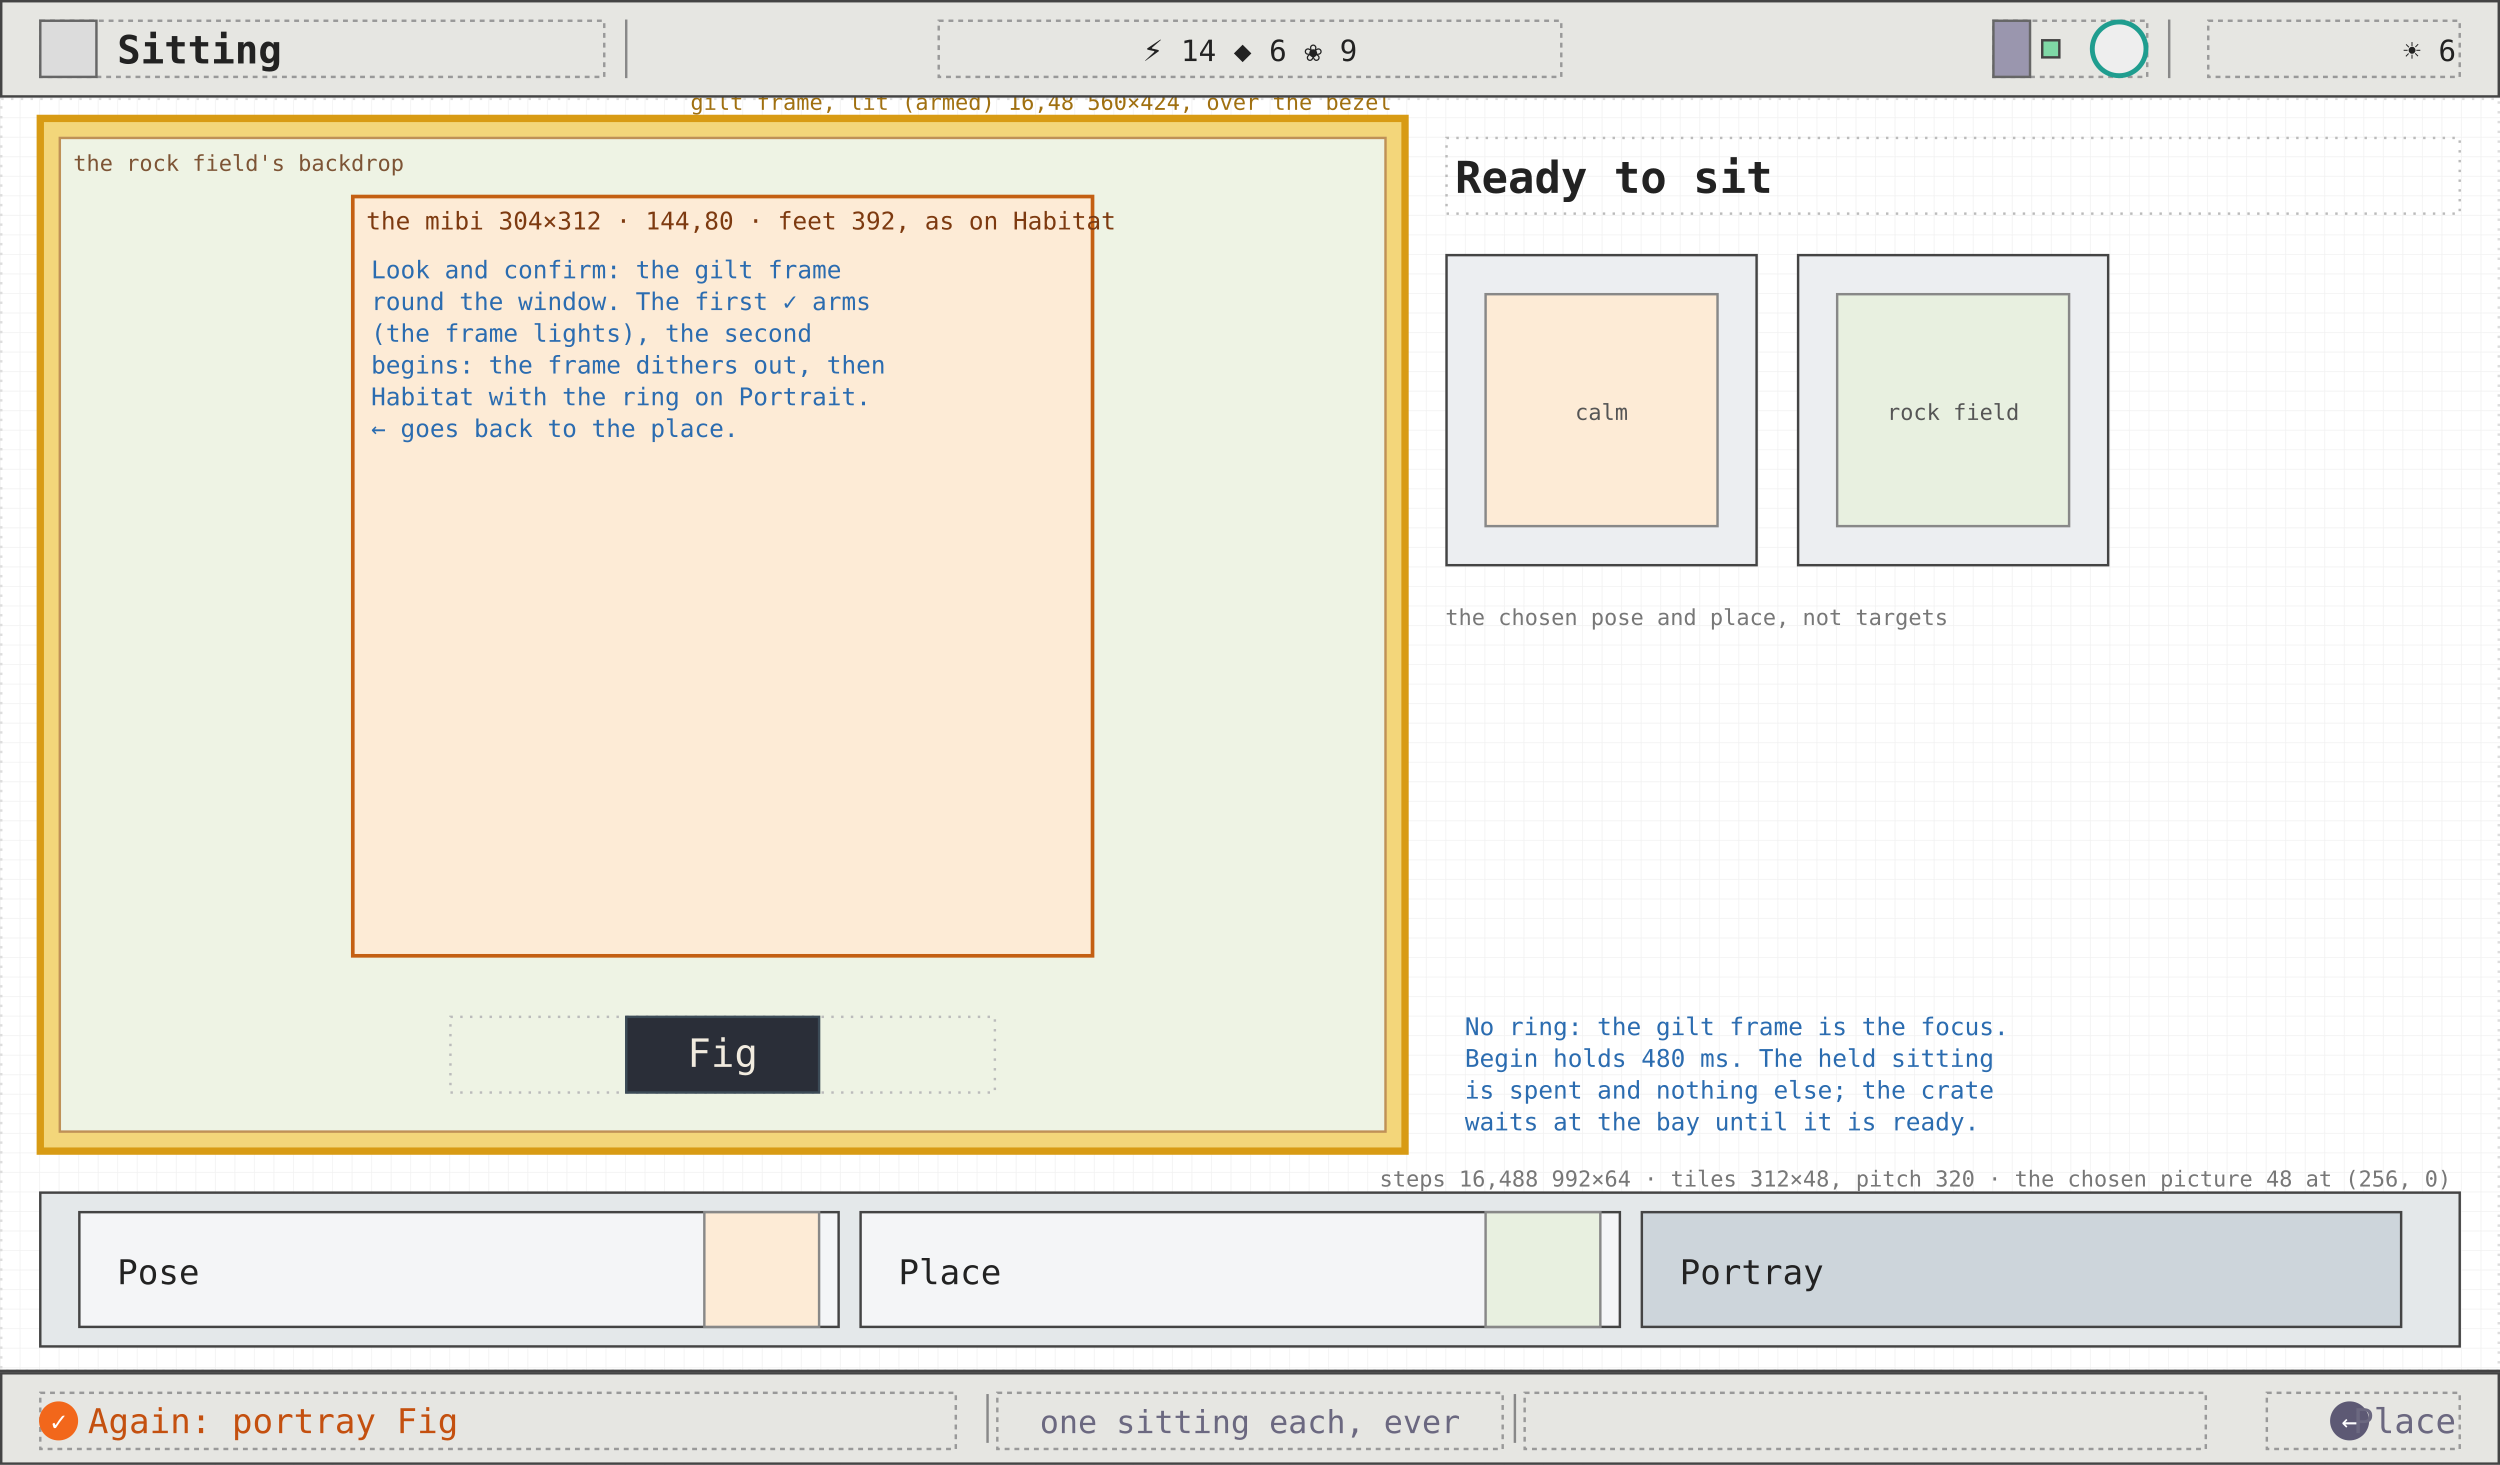
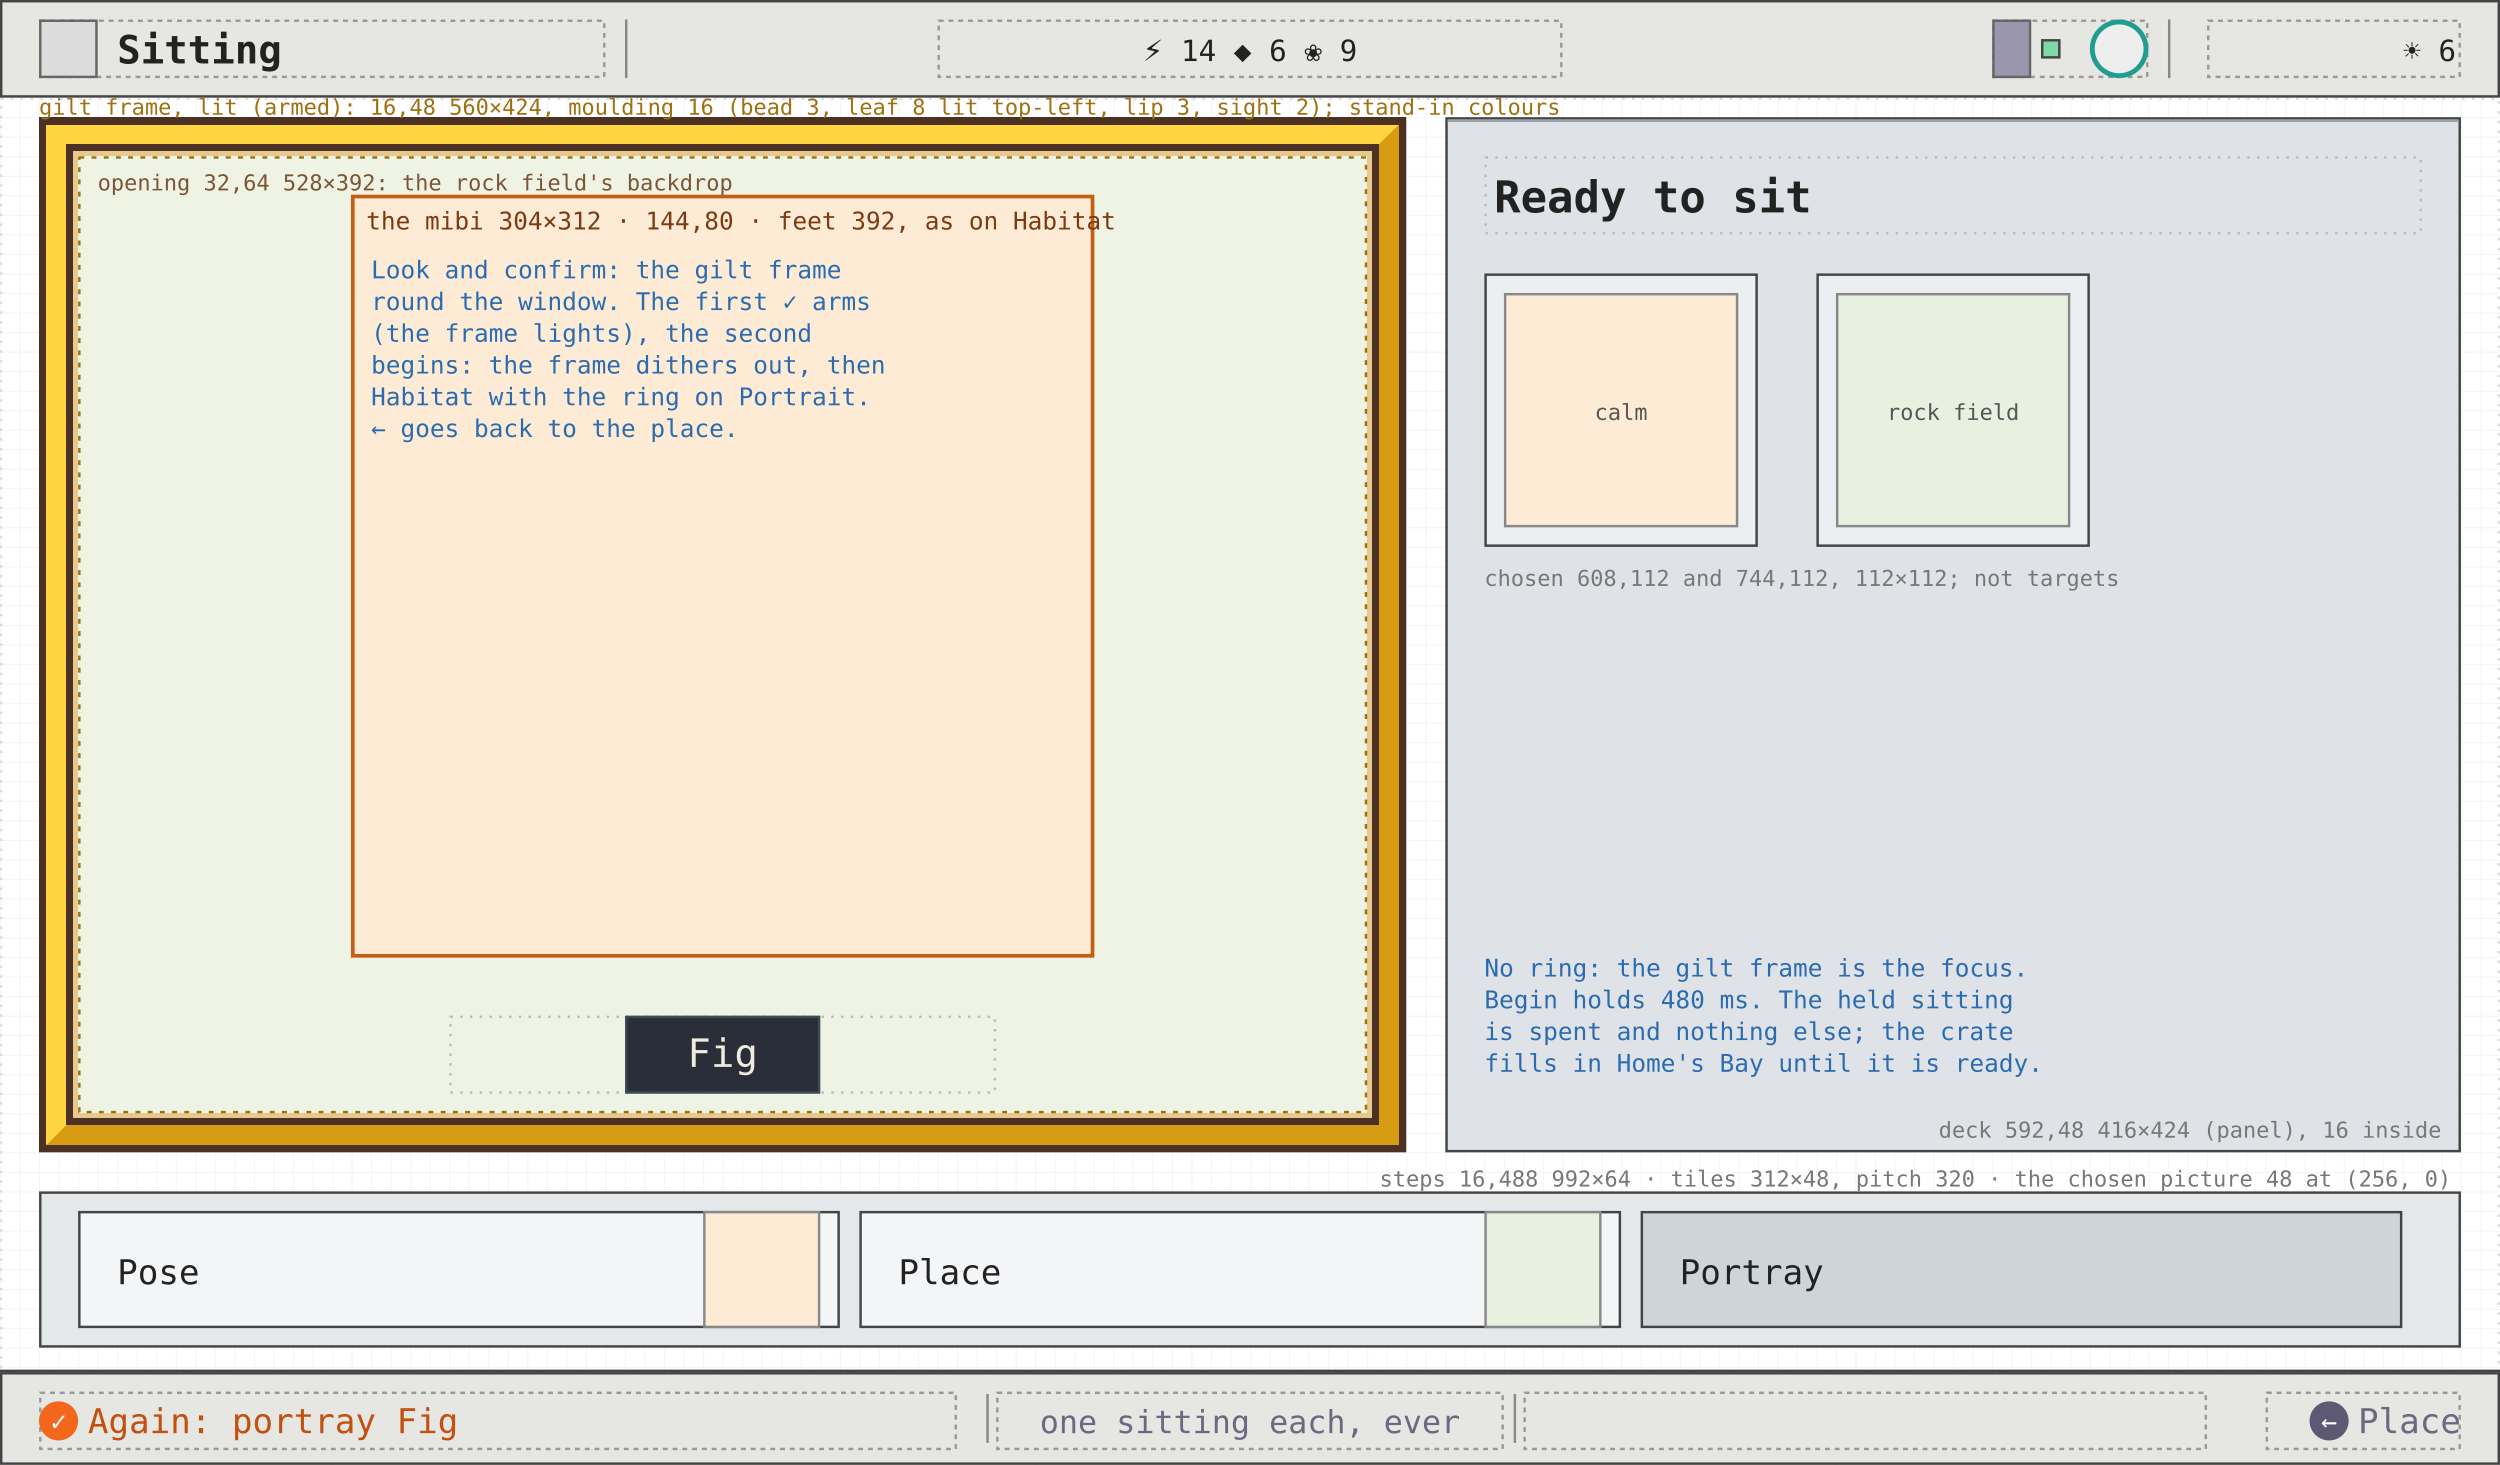
<svg xmlns="http://www.w3.org/2000/svg" viewBox="0 0 1024 600" width="1024" height="600" font-family="ui-monospace, Menlo, Consolas, monospace">
  <defs>
    <pattern id="g8" width="8" height="8" patternUnits="userSpaceOnUse">
      <path d="M8 0H0V8" fill="none" stroke="#efefef" stroke-width="0.5" />
    </pattern>
  </defs>
  <rect width="1024" height="600" fill="#ffffff" />
  <rect width="1024" height="600" fill="url(#g8)" />
  <rect x="0.5" y="40.5" width="1023" height="521" fill="none" stroke="#ddd" stroke-width="1" stroke-dasharray="1 3" />
-   <rect x="16.5" y="48.5" width="559" height="423" fill="#f3d67a" stroke="#d89b14" stroke-width="3" />
+   <rect x="16.5" y="48.5" width="559" height="423" fill="#f1f1ee" stroke="#444" stroke-width="1" />
  <rect x="24.5" y="56.5" width="543" height="407" fill="#eef3e4" stroke="#bf9157" stroke-width="1" />
-   <text x="30" y="70" font-size="9" fill="#7d5435">the rock field's backdrop</text>
-   <text x="570" y="45" font-size="9" fill="#a07010" text-anchor="end">gilt frame, lit (armed) 16,48 560×424, over the bezel</text>
  <rect x="144.5" y="80.5" width="303" height="311" fill="#fdebd6" stroke="#c45f12" stroke-width="1.5" />
  <text x="150" y="94" font-size="10" fill="#7d3a10">the mibi 304×312 · 144,80 · feet 392, as on Habitat</text>
  <text x="152" y="114" font-size="10" fill="#2b6cb0">Look and confirm: the gilt frame</text>
  <text x="152" y="127" font-size="10" fill="#2b6cb0">round the window. The first ✓ arms</text>
  <text x="152" y="140" font-size="10" fill="#2b6cb0">(the frame lights), the second</text>
  <text x="152" y="153" font-size="10" fill="#2b6cb0">begins: the frame dithers out, then</text>
  <text x="152" y="166" font-size="10" fill="#2b6cb0">Habitat with the ring on Portrait.</text>
  <text x="152" y="179" font-size="10" fill="#2b6cb0">← goes back to the place.</text>
  <rect x="184.5" y="416.5" width="223" height="31" fill="none" stroke="#bbb" stroke-width="1" stroke-dasharray="1 3" />
  <rect x="256.5" y="416.5" width="79" height="31" fill="#2a2e38" stroke="#3c4b57" />
  <text x="296" y="437" font-size="16" fill="#f1ebdf" text-anchor="middle" font-weight="500">Fig</text>
-   <rect x="592.5" y="56.5" width="415" height="31" fill="none" stroke="#bbb" stroke-width="1" stroke-dasharray="1 3" />
-   <text x="596" y="79" font-size="18" fill="#222" font-weight="600">Ready to sit</text>
-   <rect x="592.5" y="104.5" width="127" height="127" fill="#eceef1" stroke="#444" stroke-width="1" />
-   <rect x="608.5" y="120.5" width="95" height="95" fill="#fdebd6" stroke="#888" stroke-width="1" />
-   <text x="656" y="172" font-size="9" fill="#555" text-anchor="middle">calm</text>
-   <rect x="736.5" y="104.5" width="127" height="127" fill="#eceef1" stroke="#444" stroke-width="1" />
+   <g shape-rendering="crispEdges">
+     <rect x="17.5" y="49.5" width="557" height="421" fill="none" stroke="#4b3023" stroke-width="3" />
+     <polygon points="19,51 573,51 565,59 27,59 27,461 19,469" fill="#ffd441" />
+     <polygon points="573,51 573,469 19,469 27,461 565,461 565,59" fill="#d89b14" />
+     <rect x="28.5" y="60.5" width="535" height="399" fill="none" stroke="#4b3023" stroke-width="3" />
+     <rect x="31" y="63" width="530" height="394" fill="none" stroke="#e6c98c" stroke-width="2" />
+   </g>
+   <rect x="32.5" y="64.5" width="527" height="391" fill="none" stroke="#a07010" stroke-width="1" stroke-dasharray="2 3" />
+   <text x="40" y="78" font-size="9" fill="#7d5435">opening 32,64 528×392: the rock field's backdrop</text>
+   <text x="16" y="47" font-size="9" fill="#a07010">gilt frame, lit (armed): 16,48 560×424, moulding 16 (bead 3, leaf 8 lit top-left, lip 3, sight 2); stand-in colours</text>
+   <rect x="592.5" y="48.5" width="415" height="423" fill="#dfe3e7" stroke="#444" stroke-width="1" />
+   <line x1="593" y1="49.5" x2="1007" y2="49.5" stroke="#9aa3ab" stroke-width="1" />
+   <text x="1000" y="466" font-size="9" fill="#777" text-anchor="end">deck 592,48 416×424 (panel), 16 inside</text>
+   <rect x="608.5" y="64.5" width="383" height="31" fill="none" stroke="#bbb" stroke-width="1" stroke-dasharray="1 3" />
+   <text x="612" y="87" font-size="18" fill="#222" font-weight="600">Ready to sit</text>
+   <rect x="608.5" y="112.5" width="111" height="111" fill="#eceef1" stroke="#444" stroke-width="1" />
+   <rect x="616.5" y="120.5" width="95" height="95" fill="#fdebd6" stroke="#888" stroke-width="1" />
+   <text x="664" y="172" font-size="9" fill="#555" text-anchor="middle">calm</text>
+   <rect x="744.5" y="112.5" width="111" height="111" fill="#eceef1" stroke="#444" stroke-width="1" />
  <rect x="752.5" y="120.5" width="95" height="95" fill="#e8f0e0" stroke="#888" stroke-width="1" />
  <text x="800" y="172" font-size="9" fill="#555" text-anchor="middle">rock field</text>
-   <text x="592" y="256" font-size="9" fill="#777">the chosen pose and place, not targets</text>
-   <text x="600" y="424" font-size="10" fill="#2b6cb0">No ring: the gilt frame is the focus.</text>
-   <text x="600" y="437" font-size="10" fill="#2b6cb0">Begin holds 480 ms. The held sitting</text>
-   <text x="600" y="450" font-size="10" fill="#2b6cb0">is spent and nothing else; the crate</text>
-   <text x="600" y="463" font-size="10" fill="#2b6cb0">waits at the bay until it is ready.</text>
+   <text x="608" y="240" font-size="9" fill="#777">chosen 608,112 and 744,112, 112×112; not targets</text>
+   <text x="608" y="400" font-size="10" fill="#2b6cb0">No ring: the gilt frame is the focus.</text>
+   <text x="608" y="413" font-size="10" fill="#2b6cb0">Begin holds 480 ms. The held sitting</text>
+   <text x="608" y="426" font-size="10" fill="#2b6cb0">is spent and nothing else; the crate</text>
+   <text x="608" y="439" font-size="10" fill="#2b6cb0">fills in Home's Bay until it is ready.</text>
  <rect x="16.5" y="488.5" width="991" height="63" fill="#e4e8ea" stroke="#444" stroke-width="1" />
  <rect x="32.5" y="496.5" width="311" height="47" fill="#f4f5f7" stroke="#444" stroke-width="1" />
  <text x="48" y="526" font-size="14" fill="#222">Pose</text>
  <rect x="288.5" y="496.5" width="47" height="47" fill="#fdebd6" stroke="#888" stroke-width="1" />
  <rect x="352.5" y="496.5" width="311" height="47" fill="#f4f5f7" stroke="#444" stroke-width="1" />
  <text x="368" y="526" font-size="14" fill="#222">Place</text>
  <rect x="608.5" y="496.5" width="47" height="47" fill="#e8f0e0" stroke="#888" stroke-width="1" />
  <rect x="672.5" y="496.5" width="311" height="47" fill="#cdd5db" stroke="#444" stroke-width="1" />
  <text x="688" y="526" font-size="14" fill="#222">Portray</text>
  <text x="1004" y="486" font-size="9" fill="#777" text-anchor="end">steps 16,488 992×64 · tiles 312×48, pitch 320 · the chosen picture 48 at (256, 0)</text>
  <rect x="0.5" y="0.5" width="1023" height="39" fill="#e6e6e2" stroke="#444" stroke-width="1" />
  <rect x="16.5" y="8.5" width="231" height="23" fill="none" stroke="#999" stroke-width="1" stroke-dasharray="2 2" />
  <rect x="16.5" y="8.5" width="23" height="23" fill="#dcdcdc" stroke="#666" stroke-width="1" />
  <text x="48" y="26" font-size="16" fill="#222" font-weight="600">Sitting</text>
  <line x1="256.5" y1="8" x2="256.5" y2="32" stroke="#888" stroke-width="1" />
  <line x1="888.5" y1="8" x2="888.5" y2="32" stroke="#888" stroke-width="1" />
  <rect x="384.5" y="8.5" width="255" height="23" fill="none" stroke="#999" stroke-width="1" stroke-dasharray="2 2" />
  <text x="512" y="25" font-size="12" fill="#222" text-anchor="middle">⚡ 14   ◆ 6   ❀ 9</text>
  <rect x="816.5" y="8.5" width="63" height="23" fill="none" stroke="#999" stroke-width="1" stroke-dasharray="2 2" />
  <rect x="816.5" y="8.5" width="15" height="23" fill="#9a96ae" stroke="#666" stroke-width="1" />
  <rect x="836.5" y="16.5" width="7" height="7" fill="#7fd8a6" stroke="#444" stroke-width="1" />
  <circle cx="868" cy="20" r="11" fill="#eee" stroke="#1f9d8f" stroke-width="2" />
  <rect x="904.5" y="8.5" width="103" height="23" fill="none" stroke="#999" stroke-width="1" stroke-dasharray="2 2" />
  <text x="1006" y="25" font-size="12" fill="#222" text-anchor="end">☀ 6</text>
  <line x1="0" y1="561.5" x2="1024" y2="561.5" stroke="#444" stroke-width="1" />
  <rect x="0.5" y="562.5" width="1023" height="37" fill="#e6e6e2" stroke="#444" stroke-width="1" />
  <rect x="16.5" y="570.5" width="375" height="23" fill="none" stroke="#999" stroke-width="1" stroke-dasharray="2 2" />
  <rect x="408.5" y="570.5" width="207" height="23" fill="none" stroke="#999" stroke-width="1" stroke-dasharray="2 2" />
  <rect x="624.5" y="570.5" width="279" height="23" fill="none" stroke="#999" stroke-width="1" stroke-dasharray="2 2" />
  <rect x="928.5" y="570.5" width="79" height="23" fill="none" stroke="#999" stroke-width="1" stroke-dasharray="2 2" />
  <line x1="404.5" y1="571" x2="404.5" y2="591" stroke="#888" stroke-width="1" />
  <line x1="620.5" y1="571" x2="620.5" y2="591" stroke="#888" stroke-width="1" />
  <circle cx="24" cy="582" r="8" fill="#f2671b" />
  <text x="24" y="586" font-size="11" fill="#fff" text-anchor="middle">✓</text>
  <text x="36" y="587" font-size="14" fill="#c4500f">Again: portray Fig</text>
  <text x="512" y="587" font-size="13" fill="#6b6880" text-anchor="middle">one sitting each, ever</text>
-   <circle cx="962.4" cy="582" r="8" fill="#5d5974" />
-   <text x="962.4" y="586" font-size="11" fill="#fff" text-anchor="middle">←</text>
-   <text x="1006" y="587" font-size="14" fill="#6b6880" text-anchor="end">Place</text>
+   <circle cx="954" cy="582" r="8" fill="#5d5974" />
+   <text x="954" y="586" font-size="11" fill="#fff" text-anchor="middle">←</text>
+   <text x="1008" y="587" font-size="14" fill="#6b6880" text-anchor="end" textLength="42" lengthAdjust="spacingAndGlyphs">Place</text>
</svg>
